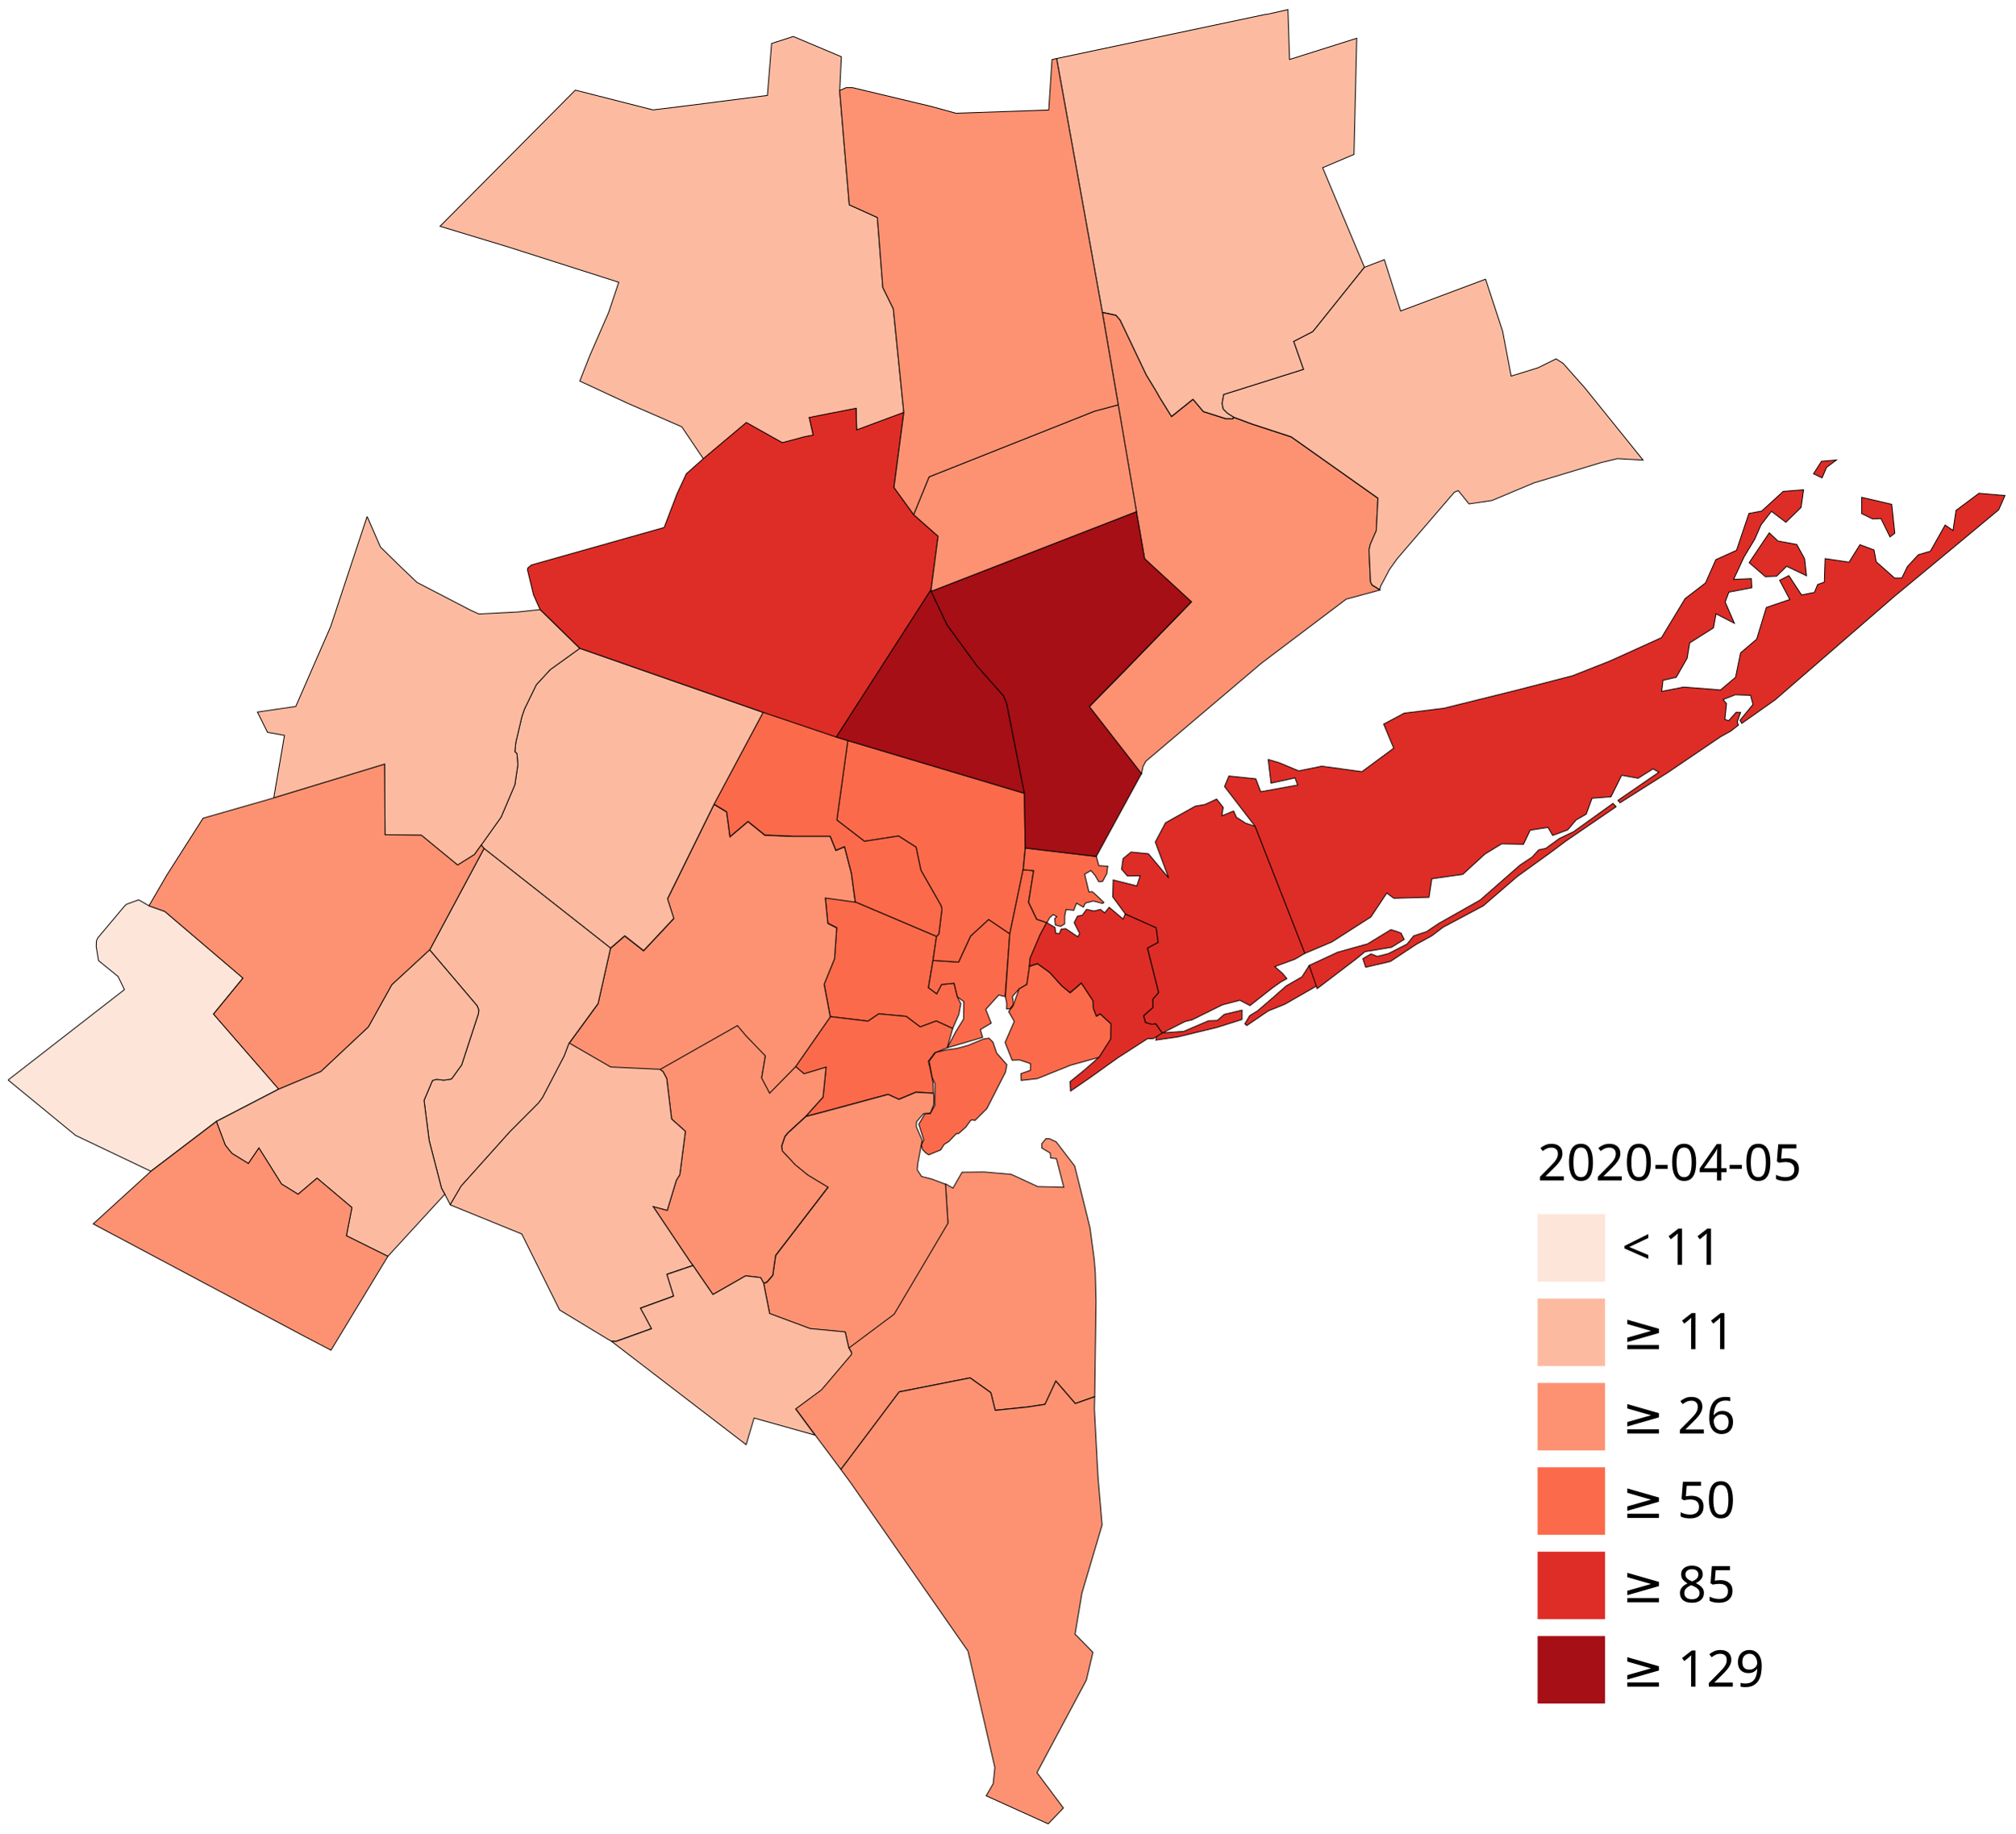
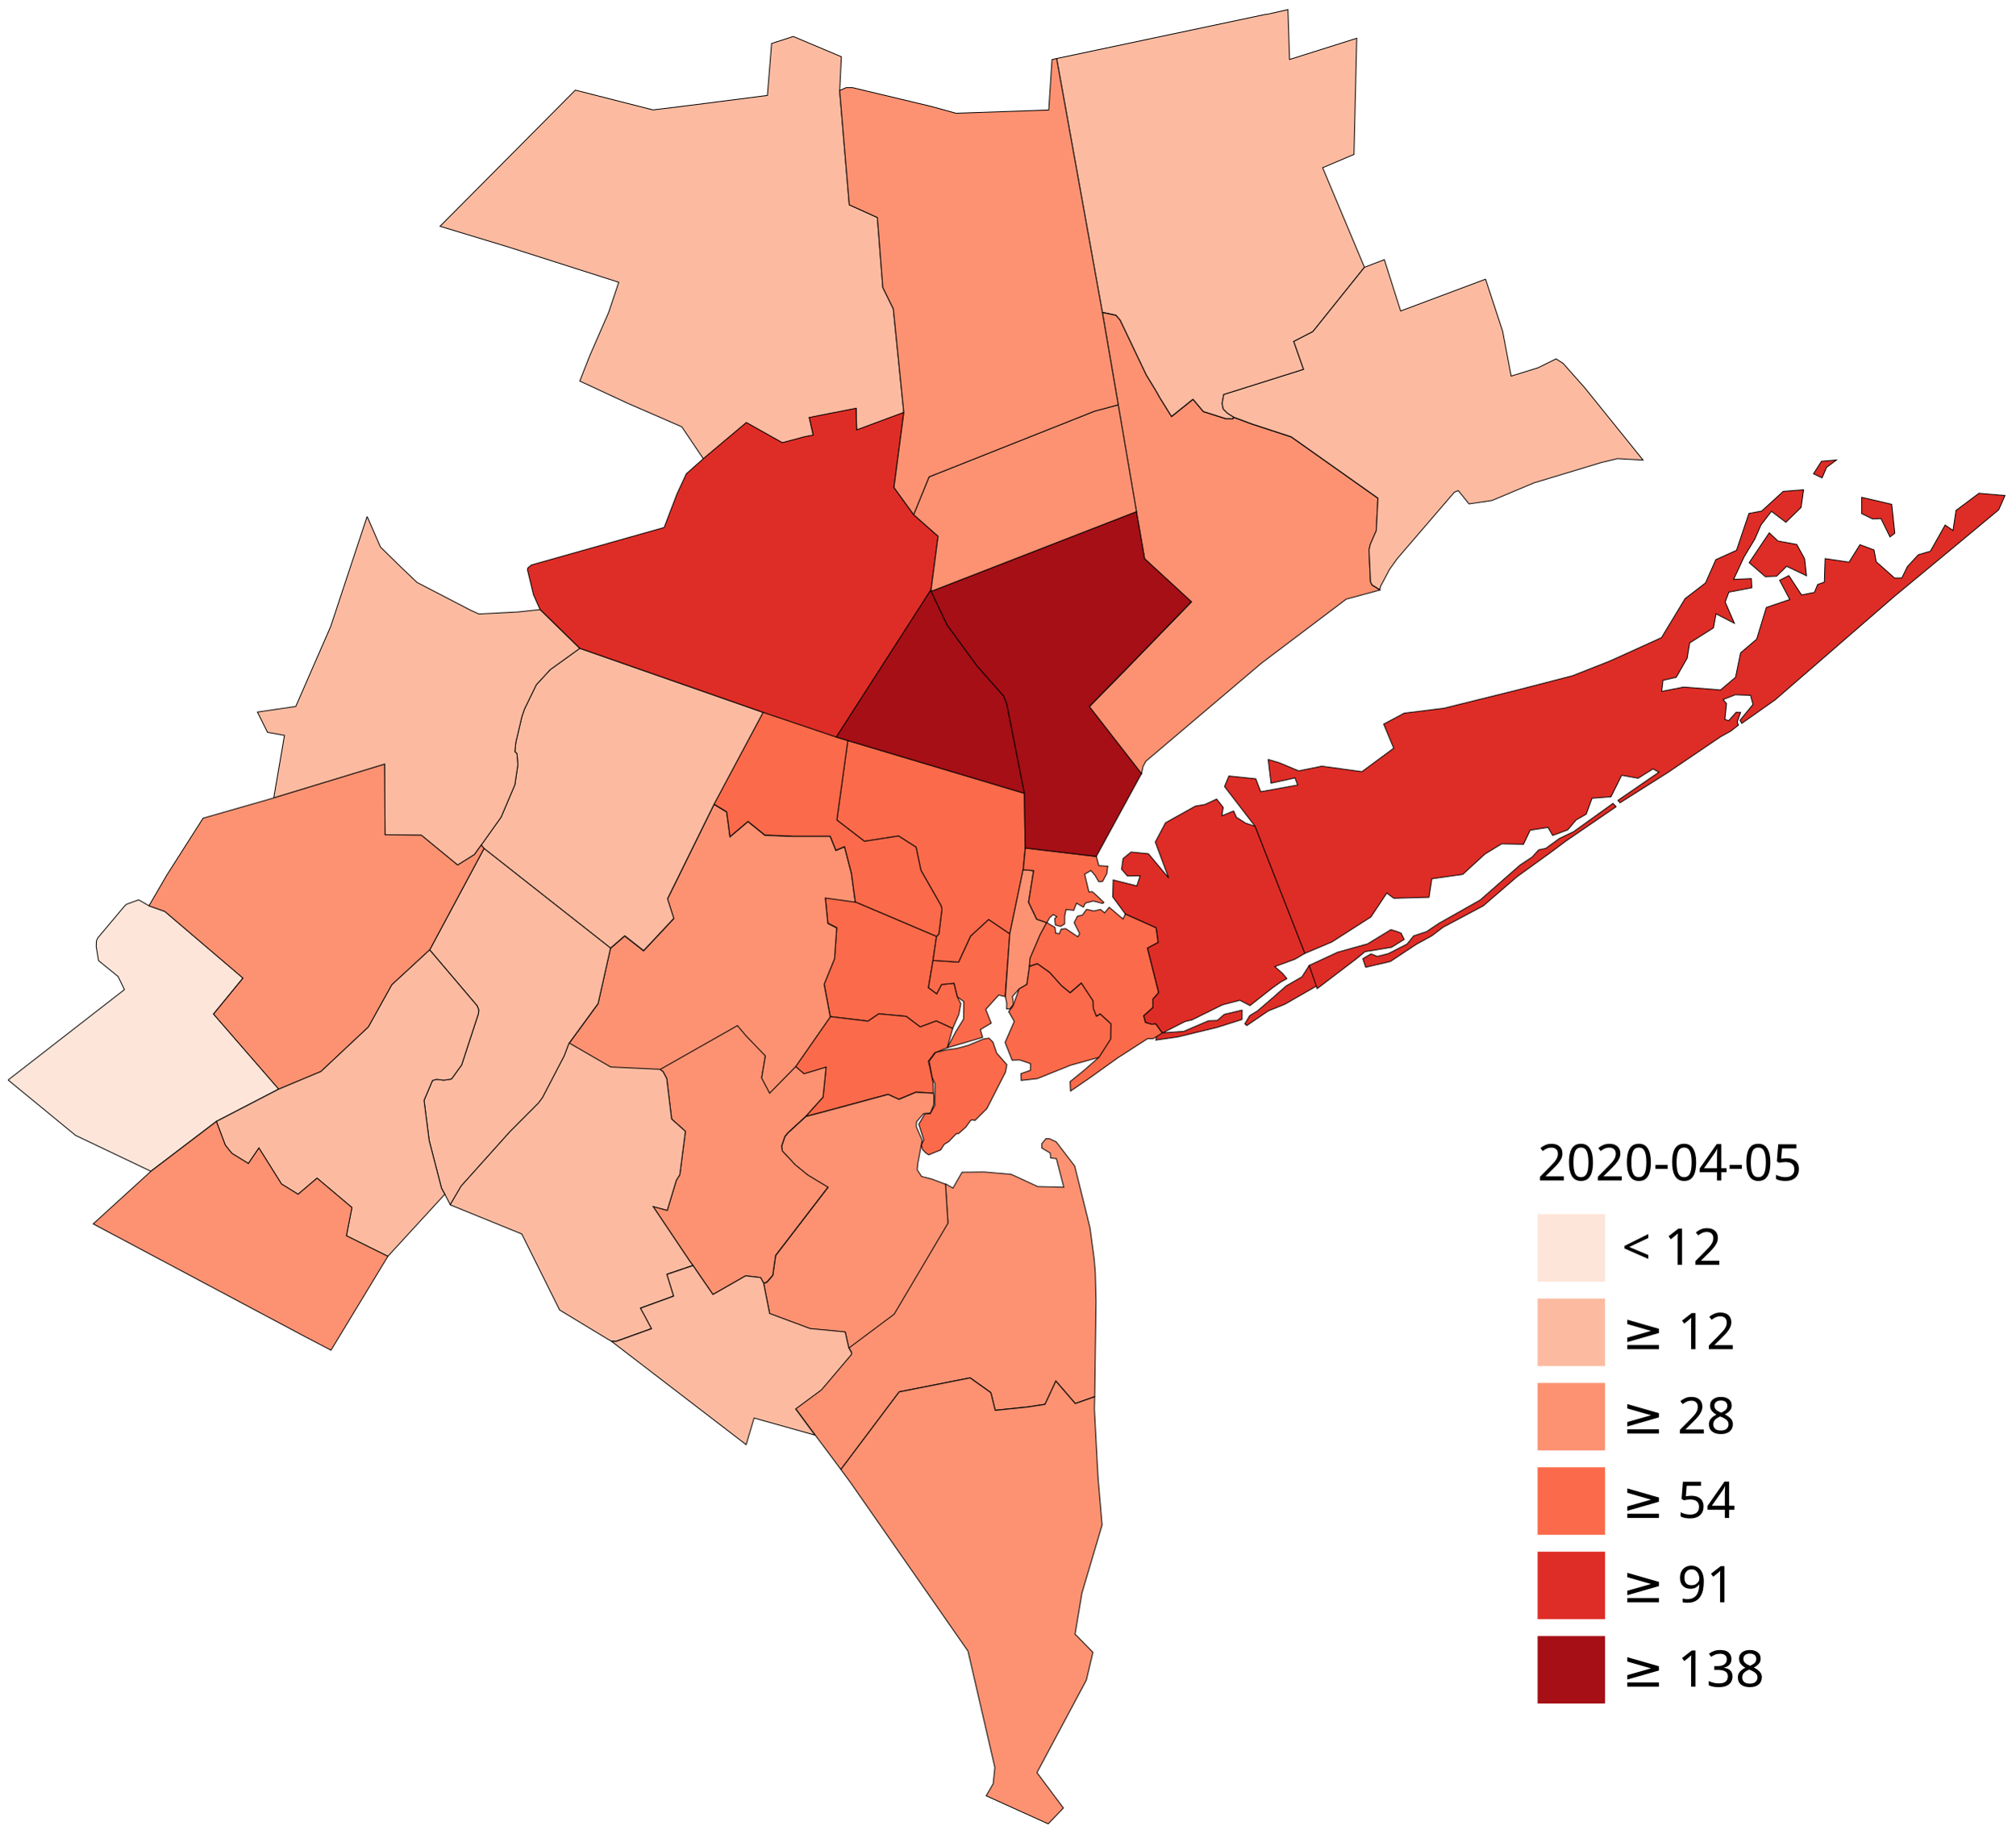
<svg xmlns="http://www.w3.org/2000/svg" id="svg4045" version="1.1" viewBox="0 0 316.019 287.485" height="1086.557" width="1194.401">
  <g transform="translate(108.116 49.338)" id="layer1">
    <g transform="matrix(4.55406 0 0 4.54983 -4052.057 -828.899)" id="g3993" stroke="#000" stroke-width="0.029">
      <path d="m 909.638,171.837 0.74,-0.168 0.055,1.719 2.314,-0.731 -0.095,4.002 -1.079,0.459 1.439,3.43 -1.776,2.218 -0.659,0.34 0.338,0.963 -2.75,0.867 -0.055,0.306 0.037,0.191 0.146,0.146 0.218,0.136 -0.032,0.05 h -0.241 l -0.775,-0.246 -0.357,-0.423 -0.739,0.594 -0.397,-0.639 -0.15,-0.264 -0.323,-0.531 -0.9,-1.89 -0.144,-0.168 -0.467,-0.1 -1.574,-8.743 7.224,-1.528" style="fill:#fcbba1" />
      <path d="m 904.534,185.29 -0.546,-3.182 0.467,0.1 0.144,0.168 0.9,1.89 0.323,0.531 0.15,0.264 0.397,0.639 0.739,-0.594 0.357,0.423 0.775,0.246 h 0.241 l 0.032,-0.05 0.626,0.233 1.351,0.442 2.988,2.115 -0.057,1.116 -0.209,0.481 -0.041,0.186 0.05,1.094 0.048,0.109 0.275,0.171 -1.159,0.314 -2.91,2.2 -3.992,3.389 -0.098,0.188 -0.05,0.247 -1.797,-2.312 1.252,-1.278 2.264,-2.334 -1.611,-1.483 -0.282,-1.623 -0.628,-3.68" style="fill:#fc9272" />
      <path d="m 917.183,180.958 0.587,1.792 0.295,1.549 0.926,-0.287 0.62,-0.307 0.241,0.154 0.747,0.843 2.008,2.492 -0.884,-0.05 -0.562,0.136 -2.314,0.7 -1.446,0.608 -0.788,0.115 -0.371,-0.459 -0.136,0.06 -1.961,2.283 -0.266,0.371 -0.314,0.594 -0.021,0.09 v 0.02 l -0.275,-0.171 -0.048,-0.109 -0.05,-1.094 0.041,-0.186 0.209,-0.481 0.057,-1.116 -2.988,-2.115 -1.351,-0.442 -0.626,-0.233 -0.218,-0.136 -0.146,-0.146 -0.037,-0.191 0.055,-0.306 2.75,-0.867 -0.338,-0.963 0.659,-0.34 1.776,-2.218 0.684,-0.262 0.56,1.769 2.927,-1.097" style="fill:#fcbba1" />
      <path d="m 898.583,212.137 0.259,0.148 0.313,-0.546 0.762,-0.009 0.929,0.08 0.919,0.424 0.894,0.021 -0.255,-0.987 -0.198,-0.021 -0.014,-0.169 -0.286,-0.171 -0.007,-0.149 0.089,-0.105 0.055,-0.07 h 0.121 l 0.232,0.107 0.639,0.835 0.385,1.55 0.13,0.535 0.011,0.04 0.144,1.075 0.039,0.467 0.025,0.99 -0.045,3.287 -0.669,0.236 -0.669,-0.774 -0.374,0.802 -0.571,0.088 -1.144,0.119 -0.148,-0.609 -0.715,-0.51 -2.444,0.483 -2.008,2.676 -0.893,-1.196 -0.665,-0.901 0.891,-0.659 1.034,-1.221 v -0.06 l -0.095,-0.168 1.559,-1.166 1.854,-3.136 -0.084,-1.347" style="fill:#fc9272" />
      <path d="m 894.981,221.987 2.008,-2.676 2.444,-0.483 0.715,0.51 0.148,0.609 1.144,-0.119 0.571,-0.088 0.374,-0.802 0.669,0.774 0.669,-0.235 -0.009,0.426 0.098,1.879 0.03,0.523 0.136,1.59 -0.694,2.345 -0.237,1.418 0.615,0.626 -0.226,0.956 -1.701,3.19 0.91,1.219 -0.524,0.546 -2.134,-0.967 0.241,-0.415 0.057,-0.562 -0.925,-4.009 -4.042,-5.804 -0.337,-0.458" style="fill:#fc9272" />
      <path d="m 899.519,209.926 -0.071,0.03 -0.162,0.226 -0.253,0.225 h -0.073 l -0.259,0.272 -0.162,0.1 -0.119,0.191 -0.412,0.168 -0.095,-0.06 -0.122,-0.126 -0.035,-0.16 0.082,-0.168 -0.173,-0.542 0.211,-0.354 0.182,-0.008 0.162,-0.292 0.005,-0.735 -0.101,-0.227 -0.102,-0.556 0.225,-0.302 0.404,-0.094 0.314,-0.04 0.224,-0.058 0.177,-0.05 0.53,-0.219 0.187,-0.03 0.137,0.137 0.128,0.378 0.351,0.401 -0.046,0.25 -0.642,1.261 -0.412,0.411 -0.08,-0.02" style="fill:#fb6a4a" />
      <path d="m 895.478,202.42 2.797,1.189 -0.121,0.829 -0.158,0.939 0.285,0.213 0.165,-0.321 0.434,-0.045 0.112,0.469 0.122,0.237 -0.07,0.371 -0.211,0.481 -0.566,-0.259 -0.552,0.206 -0.482,-0.364 -0.945,-0.088 -0.37,0.253 -1.3,-0.157 -0.211,-1.122 0.359,-0.884 0.074,-1.059 -0.306,-0.156 -0.086,-0.878 1.032,0.144" style="fill:#fb6a4a" />
      <path d="m 894.617,206.375 1.3,0.157 0.37,-0.253 0.945,0.088 0.482,0.364 0.552,-0.206 0.566,0.259 -0.186,0.666 -0.356,0.141 -0.08,0.03 -0.039,0.06 -0.176,0.232 0.056,0.236 0.107,0.515 0.012,0.346 -0.604,-0.034 -0.589,0.246 -0.371,-0.171 -2.349,0.636 -0.483,0.125 0.595,-0.661 0.103,-1.03 -0.758,0.228 -0.293,-0.251 1.196,-1.719" style="fill:#fb6a4a" />
      <path d="m 900.799,203.522 -0.162,2.161 -0.22,-0.05 -0.445,0.492 0.187,0.474 -0.373,0.223 0.079,0.269 -1.217,0.357 0.287,-0.545 0.272,-0.441 0.01,-0.602 -0.223,-0.167 -0.112,-0.469 -0.434,0.045 -0.165,0.321 -0.285,-0.213 0.158,-0.939 0.88,0.058 0.415,-0.899 0.62,-0.571 0.729,0.496" style="fill:#fb6a4a" />
      <path d="m 895.222,196.861 6.081,1.819 0.027,1.884 -0.071,0.747 -0.46,2.211 -0.729,-0.496 -0.62,0.571 -0.415,0.899 -0.88,-0.058 0.121,-0.829 0.08,-0.08 0.105,-0.85 -0.025,-0.122 -0.699,-1.228 -0.166,-0.795 -0.605,-0.384 -1.173,0.182 -0.95,-0.732 0.378,-2.739" style="fill:#fb6a4a" />
      <path d="m 898.171,209.011 0.016,0.129 -0.009,0.273 -0.076,0.195 -0.041,0.094 -0.112,0.006 -0.119,0.01 -0.242,0.28 -0.007,0.176 0.2,0.457 -0.135,0.737 -0.011,0.03 -0.023,0.257 0.151,0.231 0.343,0.086 0.471,0.176 h 0.005 0.005 l 0.084,1.347 -1.854,3.136 -1.559,1.166 -0.124,-0.548 -1.204,-0.114 -1.398,-0.52 -0.207,-1.046 0.105,-0.03 0.209,-0.241 0.099,-0.686 1.802,-2.349 -0.687,-0.414 -0.435,-0.353 -0.449,-0.481 -0.025,-0.168 0.112,-0.331 0.105,-0.129 0.617,-0.568 0.483,-0.125 2.349,-0.636 0.371,0.171 0.589,-0.246 0.604,0.034" style="fill:#fc9272" />
      <path d="m 893.421,208.094 0.293,0.251 0.758,-0.228 -0.103,1.03 -0.595,0.661 -0.617,0.568 -0.105,0.129 -0.112,0.331 0.025,0.168 0.449,0.481 0.435,0.353 0.687,0.414 -1.802,2.349 -0.099,0.686 -0.209,0.241 -0.105,0.03 -0.102,-0.191 -0.515,-0.06 -1.127,0.644 -0.69,-1.004 -0.107,-0.144 -1.263,-1.884 0.487,0.132 0.313,-1.038 0.119,-0.191 0.193,-1.494 -0.475,-0.424 -0.168,-1.395 -0.128,-0.24 -0.112,-0.08 2.676,-1.519 0.299,0.356 0.664,0.688 -0.129,0.761 0.275,0.524 0.891,-0.909" style="fill:#fc9272" />
      <path d="m 890.611,199.061 0.438,0.266 0.113,0.856 0.621,-0.526 0.58,0.47 0.98,0.04 h 1.271 l 0.196,0.485 0.297,-0.125 0.236,0.911 0.135,0.993 -1.032,-0.144 0.086,0.878 0.306,0.156 -0.074,1.059 -0.359,0.884 0.211,1.122 -1.196,1.719 -0.891,0.909 -0.275,-0.524 0.129,-0.761 -0.664,-0.688 -0.299,-0.356 -2.676,1.519 -1.688,-0.078 -1.431,-0.828 0.994,-1.361 0.429,-1.911 0.491,-0.425 0.65,0.51 1.038,-1.109 -0.216,-0.676 1.599,-3.251" style="fill:#fc9272" />
      <path d="m 894.821,196.74 0.401,0.121 -0.378,2.739 0.95,0.732 1.173,-0.182 0.605,0.384 0.166,0.795 0.699,1.228 0.025,0.122 -0.105,0.85 -0.08,0.08 -2.797,-1.189 -0.135,-0.993 -0.236,-0.911 -0.297,0.125 -0.196,-0.485 h -1.271 l -0.98,-0.04 -0.58,-0.47 -0.621,0.526 -0.113,-0.856 -0.438,-0.266 1.694,-3.173 2.516,0.852" style="fill:#fb6a4a" />
      <path d="m 892.305,195.888 -1.694,3.173 -1.599,3.251 0.216,0.676 -1.038,1.109 -0.65,-0.51 -0.491,0.425 -4.356,-3.432 -0.096,-0.119 0.685,-0.963 0.474,-1.118 0.103,-0.692 -0.032,-0.378 -0.071,-0.07 0.032,-0.313 0.209,-0.892 0.087,-0.257 0.41,-0.843 0.481,-0.522 1.014,-0.731 6.315,2.209" style="fill:#fcbba1" />
      <path d="m 882.694,200.58 4.356,3.432 -0.429,1.911 -0.994,1.361 -0.166,0.44 -0.749,1.439 -0.137,0.185 -0.979,0.983 -1.688,1.884 -0.376,0.644 -0.187,-0.362 -0.114,-0.209 -0.424,-1.64 -0.178,-1.387 0.292,-0.686 0.136,-0.04 0.257,0.03 0.26,-0.04 0.351,-0.486 0.578,-1.771 0.009,-0.135 -0.057,-0.136 -1.631,-1.922 1.872,-3.496" style="fill:#fcbba1" />
      <path d="m 885.626,207.284 1.431,0.828 1.688,0.078 0.112,0.08 0.128,0.24 0.168,1.395 0.475,0.424 -0.193,1.494 -0.119,0.191 -0.313,1.038 -0.487,-0.132 1.263,1.884 0.107,0.144 -0.896,0.304 0.231,0.75 -1.141,0.416 0.179,0.327 0.201,0.379 -1.211,0.435 h -0.168 l -0.114,-0.06 -1.671,-1.013 -1.302,-2.619 -2.466,-1.005 0.376,-0.644 1.688,-1.884 0.979,-0.983 0.137,-0.185 0.749,-1.439 0.166,-0.44" style="fill:#fcbba1" />
      <path d="m 889.887,214.95 0.69,1.004 1.127,-0.644 0.515,0.06 0.102,0.191 0.207,1.046 1.398,0.52 1.204,0.114 0.124,0.548 0.095,0.168 v 0.06 l -1.034,1.221 -0.891,0.659 0.665,0.901 -2.096,-0.588 -0.273,0.918 -4.635,-3.561 h 0.168 l 1.211,-0.435 -0.201,-0.379 -0.179,-0.327 1.141,-0.416 -0.231,-0.75 0.896,-0.304" style="fill:#fcbba1" />
-       <path style="fill:#fb6a4a" d="m 901.258,201.418 -0.459,2.211 -0.151,2.163 0.046,0.233 -0.003,0.19 0.103,0.004 0.127,-0.154 -0.013,-0.17 -0.021,-0.103 0.232,-0.265 0.268,-0.154 0.092,-0.625 0.023,-0.271 0.344,-0.811 0.229,-0.422 -0.35,-0.117 -0.281,-0.588 0.174,-1.088 z" transform="translate(0 -.107)" />
+       <path style="fill:#fc9272" d="m 901.258,201.418 -0.459,2.211 -0.151,2.163 0.046,0.233 -0.003,0.19 0.103,0.004 0.127,-0.154 -0.013,-0.17 -0.021,-0.103 0.232,-0.265 0.268,-0.154 0.092,-0.625 0.023,-0.271 0.344,-0.811 0.229,-0.422 -0.35,-0.117 -0.281,-0.588 0.174,-1.088 z" transform="translate(0 -.107)" />
      <path d="m 894.94,174.458 0.332,3.938 0.967,0.438 0.188,2.412 0.362,0.738 0.361,3.577 -1.622,0.603 -0.019,-0.745 -1.613,0.316 0.137,0.606 -0.305,0.06 -0.759,0.204 -1.239,-0.696 -1.48,1.246 -0.747,-1.109 -1.865,-0.811 -1.646,-0.765 0.337,-0.859 0.658,-1.51 0.346,-1.036 -3.799,-1.214 -2.355,-0.715 4.66,-4.692 2.676,0.682 1.296,-0.16 2.642,-0.339 0.144,-1.79 0.747,-0.242 1.655,0.699 -0.057,1.166" style="fill:#fcbba1" />
      <path d="m 901.33,200.564 2.45,0.291 0.086,0.316 0.307,0.02 -0.035,0.262 -0.143,0.262 -0.13,0.012 -0.123,-0.21 -0.147,-0.178 -0.217,0.126 0.146,0.613 0.115,-0.01 0.192,0.172 0.209,0.2 -0.043,0.034 -0.322,-0.083 -0.273,0.071 -0.069,0.139 -0.236,-0.136 -0.095,0.247 -0.265,-0.029 -0.045,0.212 -0.003,0.284 -0.141,0.087 -0.179,-0.049 -0.024,-0.221 0.073,-0.065 -0.122,-0.074 -0.121,0.104 -0.097,0.177 -0.349,-0.118 -0.282,-0.588 0.175,-1.087 -0.359,-0.033 0.071,-0.747" style="fill:#fb6a4a" />
      <path d="m 900.91,206.009 0.209,-0.589 0.269,-0.154 0.09,-0.624 0.277,-0.089 0.423,0.303 0.405,0.453 0.297,0.245 0.387,-0.334 0.405,0.616 0.007,0.254 0.107,0.272 0.13,-0.077 0.373,0.342 -0.007,0.523 -0.4,0.625 -0.99,0.275 -1.143,0.461 -0.556,0.063 -0.007,-0.235 0.323,-0.112 0.004,-0.232 -0.375,-0.127 -0.259,0.009 -0.241,-0.613 0.316,-0.723 -0.192,-0.337 z" style="fill:#fb6a4a" />
      <path d="m 898.09,191.718 0.556,1.166 1.027,1.406 0.916,1.036 0.105,0.264 0.608,3.09 -6.081,-1.819 -0.401,-0.121 3.27,-5.092 v 0.07" style="fill:#a50f15" />
      <path style="fill:#de2d26" d="m 907.922,198.984 -0.406,0.188 -0.33,0.057 -1.023,0.572 -0.352,0.664 0.459,1.238 -0.697,-0.834 -0.596,-0.059 -0.277,0.225 -0.051,0.367 0.201,0.234 0.438,-0.01 -0.113,0.352 -0.814,-0.205 -0.016,0.582 0.434,0.592 1.061,0.475 0.068,0.502 -0.367,0.195 0.385,1.535 -0.195,0.223 0.002,0.289 -0.322,0.287 0.065,0.234 0.223,0.062 0.129,-0.018 0.223,0.312 -0.17,0.012 -0.053,0.236 0.775,-0.113 1.34,-0.326 0.854,-0.271 0.002,-0.322 -0.615,0.146 -0.236,0.209 -0.305,0.012 -0.854,0.365 -0.725,0.051 0.771,-0.391 0.24,-0.057 1.045,-0.518 0.602,-0.158 0.348,0.184 0.772,-0.608 0.273,-0.194 0.226,-0.129 -0.139,-0.167 -0.276,-0.247 0.693,-0.254 0.344,-0.203 -1.713,-4.377 -0.332,-0.109 -0.312,-0.201 -0.098,-0.217 -0.406,0.164 0.047,-0.289 z m 3.189,5.733 -0.249,0.394 -0.54,0.31 -0.477,0.42 -0.514,0.443 -0.27,0.166 -0.166,0.279 0.066,0.061 0.742,-0.506 0.568,-0.229 1.114,-0.64 z" transform="translate(0 -.107)" />
      <path d="m 897.149,185.561 -0.339,2.577 0.678,0.937 0.843,0.745 -0.24,1.828 -3.27,5.092 -2.516,-0.852 -6.315,-2.209 -1.367,-1.337 -0.225,-0.503 -0.209,-0.87 0.016,-0.06 0.121,-0.1 4.571,-1.292 0.442,-1.157 0.321,-0.692 0.587,-0.523 1.48,-1.246 1.239,0.696 0.759,-0.204 0.305,-0.06 -0.137,-0.606 1.613,-0.316 0.019,0.745 1.622,-0.603" style="fill:#de2d26" />
-       <path d="m 902.074,203.138 0.284,0.165 0.022,0.197 0.127,0.017 0.059,-0.155 0.156,-0.02 0.421,0.281 0.063,-0.111 -0.19,-0.375 0.115,-0.224 0.17,-0.036 0.141,-0.198 0.258,0.056 0.223,-0.055 0.143,0.119 0.156,-0.192 0.478,0.404 0.076,-0.17 1.061,0.474 0.068,0.501 -0.369,0.196 0.386,1.534 -0.197,0.223 0.002,0.289 -0.321,0.287 0.063,0.234 0.222,0.062 0.13,-0.017 0.227,0.316 -0.306,0.193 -0.199,0.002 -1.034,0.667 -0.968,0.694 -0.649,0.445 -0.016,-0.324 0.486,-0.395 0.515,-0.453 0.4,-0.625 0.007,-0.523 -0.373,-0.342 -0.13,0.077 -0.107,-0.272 -0.007,-0.254 -0.405,-0.616 -0.387,0.334 -0.297,-0.245 -0.405,-0.453 -0.423,-0.303 -0.277,0.089 0.023,-0.271 0.346,-0.811 0.227,-0.422" style="fill:#de2d26" />
+       <path d="m 902.074,203.138 0.284,0.165 0.022,0.197 0.127,0.017 0.059,-0.155 0.156,-0.02 0.421,0.281 0.063,-0.111 -0.19,-0.375 0.115,-0.224 0.17,-0.036 0.141,-0.198 0.258,0.056 0.223,-0.055 0.143,0.119 0.156,-0.192 0.478,0.404 0.076,-0.17 1.061,0.474 0.068,0.501 -0.369,0.196 0.386,1.534 -0.197,0.223 0.002,0.289 -0.321,0.287 0.063,0.234 0.222,0.062 0.13,-0.017 0.227,0.316 -0.306,0.193 -0.199,0.002 -1.034,0.667 -0.968,0.694 -0.649,0.445 -0.016,-0.324 0.486,-0.395 0.515,-0.453 0.4,-0.625 0.007,-0.523 -0.373,-0.342 -0.13,0.077 -0.107,-0.272 -0.007,-0.254 -0.405,-0.616 -0.387,0.334 -0.297,-0.245 -0.405,-0.453 -0.423,-0.303 -0.277,0.089 0.023,-0.271 0.346,-0.811 0.227,-0.422" style="fill:#fb6a4a" />
      <path style="fill:#de2d26" d="m 928.476,187.773 0.295,0.141 0.156,-0.364 0.338,-0.252 -0.513,0.044 z m -0.342,0.551 -0.701,0.056 -0.742,0.678 -0.438,0.082 -0.428,1.27 -0.711,0.322 -0.357,0.803 -0.703,0.541 -0.812,1.344 -1.775,0.805 -1.293,0.51 -1.988,0.514 -2.439,0.605 -1.367,0.17 -0.705,0.377 0.346,0.83 -1.096,0.809 -1.381,-0.189 -0.795,0.162 -0.658,-0.275 -0.393,-0.119 0.098,0.816 0.826,-0.18 0.09,0.246 -1.271,0.23 -0.17,-0.445 -0.926,-0.096 -0.15,0.363 1.053,1.371 1.713,4.379 0.928,-0.393 1.346,-0.863 0.547,-0.824 0.242,0.18 1.211,-0.033 0.098,-0.639 1.066,-0.152 0.764,-0.701 0.572,-0.35 0.754,0.014 0.232,-0.486 0.613,-0.096 0.16,0.277 0.518,-0.191 0.291,-0.344 0.346,-0.199 0.201,-0.547 0.652,-0.051 0.369,-0.742 0.564,0.104 0.514,-0.324 0.203,0.115 -1.41,0.971 0.072,0.082 1.641,-1.039 1.814,-1.232 0.365,-0.204 0.257,-0.202 -0.043,-0.108 0.117,-0.326 -0.153,-0.006 -0.256,0.288 -0.133,-0.043 0.058,-0.547 -0.121,-0.137 0.42,-0.166 0.528,0.019 0.084,0.315 -0.446,0.544 0.06,0.108 1.149,-0.811 4.107,-3.566 1.828,-1.516 1.762,-1.467 0.217,-0.492 -0.896,-0.078 -0.789,0.59 -0.105,0.691 -0.271,-0.186 -0.508,0.902 -0.414,0.121 -0.377,0.408 -0.191,0.393 -0.25,0.002 -0.631,-0.559 -0.078,-0.408 -0.484,-0.182 -0.375,0.602 -0.824,-0.121 -0.027,0.809 -0.229,0.082 -0.113,0.273 -0.443,0.086 -0.438,-0.666 -0.316,0.162 0.35,0.662 -0.807,0.273 -0.334,1.094 -0.553,0.471 -0.174,0.842 -0.518,0.438 -1.268,-0.1 -0.758,0.15 0.045,-0.383 0.457,-0.105 0.375,-0.656 0.088,-0.529 0.818,-0.518 0.088,-0.484 0.633,0.326 -0.318,-0.732 0.129,-0.342 0.789,-0.152 -0.016,-0.312 -0.611,0.027 0.361,-0.777 0.369,-0.613 0.213,-0.488 0.359,-0.469 0.498,0.377 0.523,-0.512 z m 2.002,0.261 v 0.561 l 0.377,0.184 0.285,-0.014 0.311,0.633 0.166,-0.127 -0.107,-0.996 z m -3.184,1.223 -0.691,1.029 0.557,0.482 0.385,-0.016 0.348,-0.342 0.684,0.326 -0.065,-0.584 -0.271,-0.494 -0.648,-0.119 z m -5.381,9.326 -1.357,0.975 -0.486,0.232 -0.475,0.344 -0.24,0.049 -0.225,0.248 -0.418,0.277 -1.371,1.203 -1.422,0.805 -0.428,0.287 -0.443,0.146 -0.225,0.281 -0.645,0.33 -0.379,0.096 -0.219,-0.086 -0.281,0.166 0.098,0.293 0.85,-0.199 0.902,-0.596 0.529,-0.291 0.385,-0.293 1.387,-0.74 1.17,-1.01 1.131,-0.816 0.541,-0.404 1.729,-1.184 z m -7.646,4.35 -0.803,0.49 -1.033,0.289 -0.979,0.455 0.275,0.799 1.371,-1.045 0.273,-0.227 0.918,-0.154 0.434,-0.271 -0.105,-0.213 -0.143,-0.057 z" transform="translate(0 -.107)" />
      <path d="m 898.09,191.718 7.071,-2.748 0.282,1.623 1.611,1.483 -2.264,2.334 -1.252,1.278 1.797,2.312 -1.556,2.855 -2.45,-0.291 -0.027,-1.884 -0.608,-3.09 -0.105,-0.264 -0.916,-1.036 -1.027,-1.406 -0.556,-1.166" style="fill:#a50f15" />
      <path d="m 904.534,185.29 0.628,3.68 -7.071,2.748 v -0.07 l 0.24,-1.828 -0.843,-0.745 0.531,-1.303 5.705,-2.266 0.809,-0.216" style="fill:#fc9272" />
      <path d="m 902.414,173.365 1.574,8.743 0.546,3.182 -0.809,0.216 -5.705,2.266 -0.531,1.303 -0.678,-0.937 0.339,-2.577 -0.361,-3.577 -0.362,-0.738 -0.188,-2.412 -0.967,-0.438 -0.332,-3.938 0.226,-0.1 h 0.216 l 2.721,0.65 0.847,0.234 3.191,-0.113 0.112,-1.736 0.16,-0.04" style="fill:#fc9272" />
      <path d="m 866.304,208.562 4.008,-3.118 -0.218,-0.451 -0.674,-0.548 -0.08,-0.483 0.007,-0.199 0.05,-0.104 0.925,-1.102 0.07,-0.06 0.41,-0.146 0.353,0.201 0.547,0.193 2.692,2.298 -1.014,1.239 2.245,2.587 -2.147,1.114 -2.259,1.721 -2.588,-1.234 -2.327,-1.913" style="fill:#fee5d9" />
      <path d="m 878.668,189.138 0.46,1.053 0.738,0.723 0.522,0.497 1.831,0.95 0.298,0.137 1.351,-0.07 0.754,-0.08 1.367,1.337 -1.014,0.731 -0.481,0.522 -0.41,0.843 -0.087,0.257 -0.209,0.892 -0.032,0.313 0.071,0.07 0.032,0.378 -0.103,0.692 -0.474,1.118 -0.685,0.963 -0.234,0.328 -0.578,0.362 -1.25,-1.028 -1.25,-0.017 -0.016,-2.432 -3.817,1.163 0.371,-2.159 -0.585,-0.104 -0.347,-0.699 1.32,-0.193 1.201,-2.752 1.255,-3.792" style="fill:#fcbba1" />
      <path d="m 875.453,198.837 3.817,-1.163 0.016,2.432 1.25,0.017 1.25,1.028 0.578,-0.362 0.234,-0.328 0.096,0.119 -1.872,3.496 -1.299,1.2 -0.81,1.457 -1.634,1.534 -1.454,0.608 -2.245,-2.587 1.014,-1.239 -2.692,-2.298 -0.547,-0.193 0.619,-1.066 1.246,-1.956 2.434,-0.698" style="fill:#fc9272" />
      <path d="m 880.822,204.076 1.631,1.922 0.057,0.136 -0.009,0.135 -0.578,1.771 -0.351,0.486 -0.26,0.04 -0.257,-0.03 -0.136,0.04 -0.292,0.686 0.178,1.387 0.424,1.64 0.114,0.209 -1.961,2.139 -1.428,-0.709 0.19,-0.972 -1.2,-1.013 -0.653,0.555 -0.571,-0.353 -0.778,-1.241 -0.363,0.535 -0.571,-0.353 -0.226,-0.285 -0.305,-0.812 2.147,-1.114 1.454,-0.608 1.634,-1.534 0.81,-1.457 1.299,-1.2" style="fill:#fcbba1" />
      <path d="m 873.478,209.988 0.305,0.812 0.226,0.285 0.571,0.353 0.363,-0.535 0.778,1.241 0.571,0.353 0.653,-0.555 1.2,1.013 -0.19,0.972 1.428,0.709 -1.959,3.236 -0.916,-0.479 -7.272,-3.874 1.984,-1.81 2.259,-1.721" style="fill:#fc9272" />
    </g>
    <g id="g1003" transform="matrix(.26458 0 0 .26458 127.715 -62.671)">
      <path d="m 20,820 h 40 v 40 H 20 Z" fill="#fcbba1" />
      <path d="m 20,870 h 40 v 40 H 20 Z" fill="#fc9272" />
      <path d="m 20,920 h 40 v 40 H 20 Z" fill="#fb6a4a" />
      <path d="m 20,970 h 40 v 40 H 20 Z" fill="#de2d26" />
      <path d="m 20,770 h 40 v 40 H 20 Z" fill="#fee5d9" />
      <path d="m 20,1020 h 40 v 40 H 20 Z" fill="#a50f15" />
      <g font-size="30" font-family="Verdana">
        <text x="70" y="1050">
-           <tspan id="tspan905" x="70" y="1050">≥ 129</tspan>
+           <tspan id="tspan905" x="70" y="1050">≥ 138</tspan>
        </text>
        <text y="1000" x="70">
-           <tspan y="1000" x="70" id="tspan919">≥ 85</tspan>
+           <tspan y="1000" x="70" id="tspan919">≥ 91</tspan>
        </text>
        <text x="70" y="950">
-           <tspan id="tspan923" x="70" y="950">≥ 50</tspan>
+           <tspan id="tspan923" x="70" y="950">≥ 54</tspan>
        </text>
        <text y="900" x="70">
-           <tspan y="900" x="70" id="tspan927">≥ 26</tspan>
+           <tspan y="900" x="70" id="tspan927">≥ 28</tspan>
        </text>
        <text x="70" y="850">
-           <tspan id="tspan931" x="70" y="850">≥ 11</tspan>
+           <tspan id="tspan931" x="70" y="850">≥ 12</tspan>
        </text>
        <text y="800" x="70">
-           <tspan y="800" x="70" id="tspan935">&lt; 11</tspan>
+           <tspan y="800" x="70" id="tspan935">&lt; 12</tspan>
        </text>
        <text x="20" y="750">
          <tspan id="tspan939" x="20" y="750">2020-04-05</tspan>
        </text>
      </g>
    </g>
  </g>
</svg>
